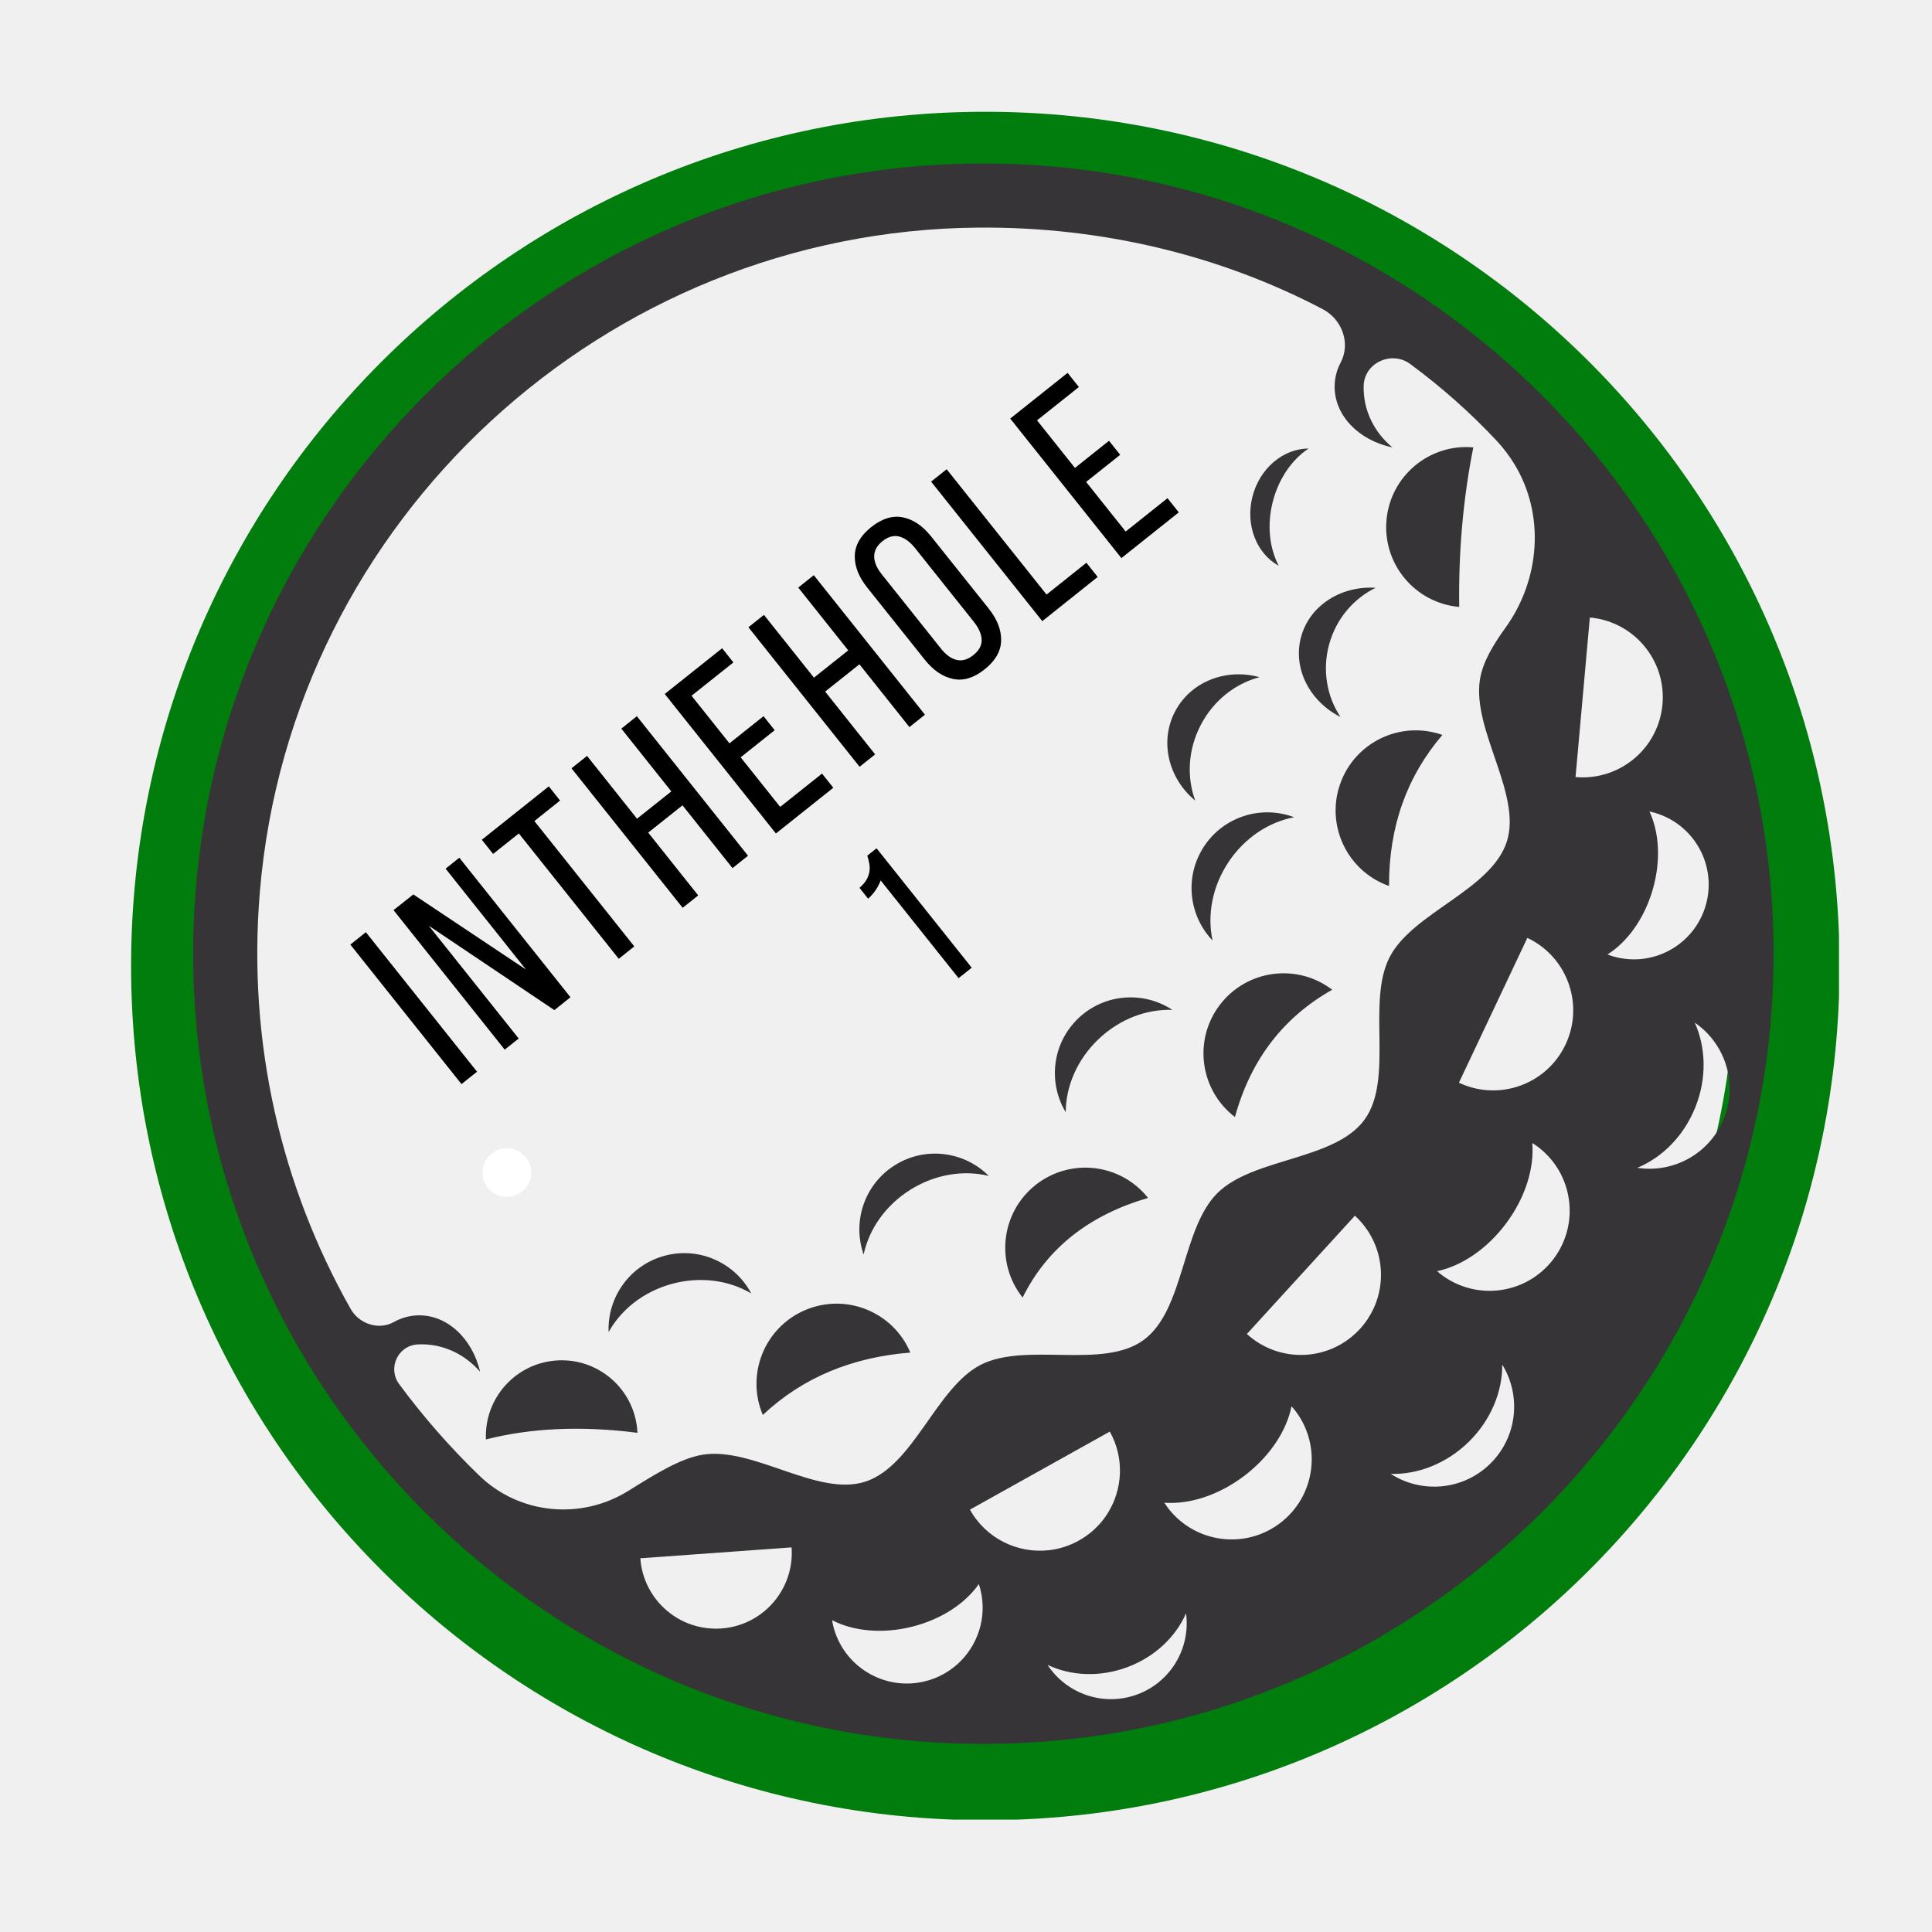
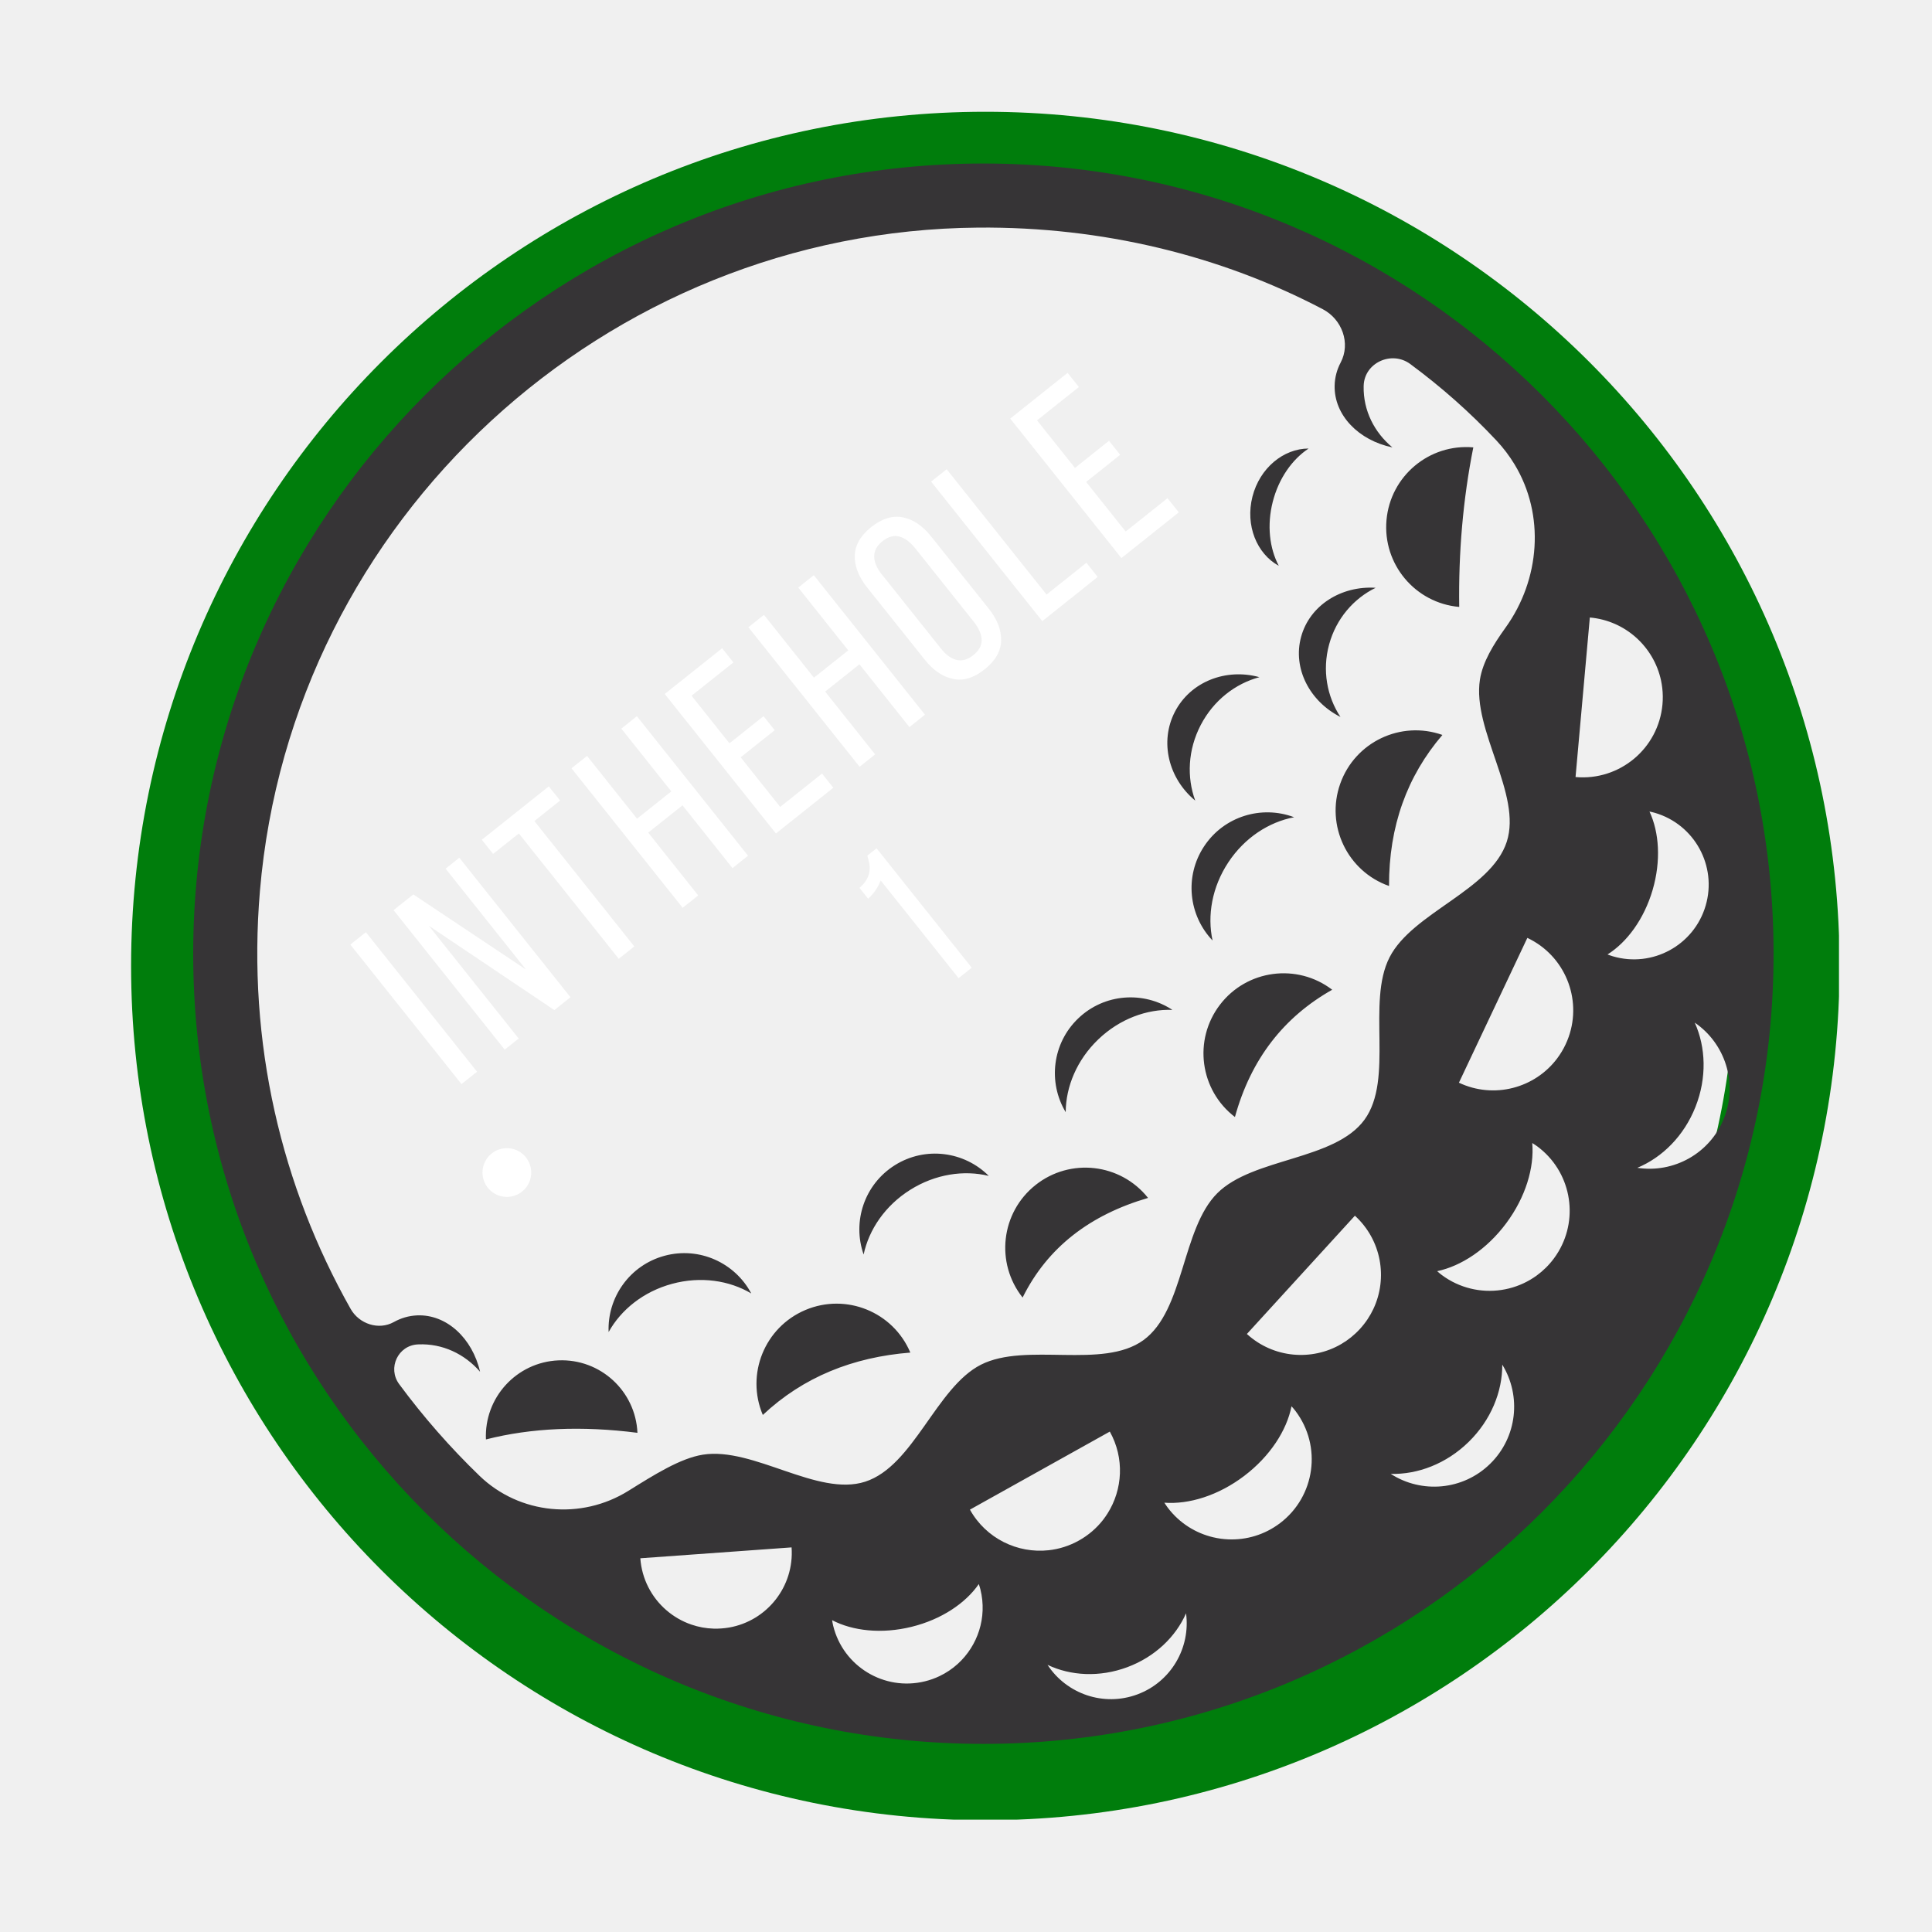
<svg xmlns="http://www.w3.org/2000/svg" width="500" zoomAndPan="magnify" viewBox="0 0 375 375" height="500" preserveAspectRatio="xMidYMid meet" version="1.0">
  <defs>
    <g />
    <clipPath id="944d2d5f1a">
      <path d="M 93.652 222.859 L 103.113 222.859 L 103.113 232.32 L 93.652 232.32 Z M 93.652 222.859 " clip-rule="nonzero" />
    </clipPath>
    <clipPath id="070b23e5dc">
      <path d="M 98.383 222.859 C 95.77 222.859 93.652 224.977 93.652 227.59 C 93.652 230.203 95.77 232.32 98.383 232.32 C 100.996 232.32 103.113 230.203 103.113 227.59 C 103.113 224.977 100.996 222.859 98.383 222.859 Z M 98.383 222.859 " clip-rule="nonzero" />
    </clipPath>
    <clipPath id="ceffb2702b">
      <path d="M 0.652 0.859 L 10.113 0.859 L 10.113 10.32 L 0.652 10.32 Z M 0.652 0.859 " clip-rule="nonzero" />
    </clipPath>
    <clipPath id="c641e66a67">
      <path d="M 5.383 0.859 C 2.77 0.859 0.652 2.977 0.652 5.59 C 0.652 8.203 2.77 10.32 5.383 10.32 C 7.996 10.32 10.113 8.203 10.113 5.59 C 10.113 2.977 7.996 0.859 5.383 0.859 Z M 5.383 0.859 " clip-rule="nonzero" />
    </clipPath>
    <clipPath id="fac10882a7">
      <rect x="0" width="11" y="0" height="11" />
    </clipPath>
    <clipPath id="41e7fd24a8">
      <path d="M 25.445 21.695 L 356.945 21.695 L 356.945 353.195 L 25.445 353.195 Z M 25.445 21.695 " clip-rule="nonzero" />
    </clipPath>
    <clipPath id="4664af7d76">
      <path d="M 191.246 21.695 C 99.676 21.695 25.445 95.926 25.445 187.496 C 25.445 279.066 99.676 353.301 191.246 353.301 C 282.816 353.301 357.051 279.066 357.051 187.496 C 357.051 95.926 282.816 21.695 191.246 21.695 Z M 191.246 21.695 " clip-rule="nonzero" />
    </clipPath>
    <clipPath id="d296dea76a">
      <path d="M 37.5 31.738 L 344.25 31.738 L 344.25 338.488 L 37.5 338.488 Z M 37.5 31.738 " clip-rule="nonzero" />
    </clipPath>
    <clipPath id="ec5062675e">
      <rect x="0" width="177" y="0" height="155" />
    </clipPath>
    <clipPath id="61b295210e">
      <rect x="0" width="41" y="0" height="45" />
    </clipPath>
  </defs>
  <g clip-path="url(#944d2d5f1a)">
    <g clip-path="url(#070b23e5dc)">
      <g transform="matrix(1, 0, 0, 1, 93, 222)">
        <g clip-path="url(#fac10882a7)">
          <g clip-path="url(#ceffb2702b)">
            <g clip-path="url(#c641e66a67)">
              <path fill="#ffffff" d="M 0.652 0.859 L 10.113 0.859 L 10.113 10.32 L 0.652 10.32 Z M 0.652 0.859 " fill-opacity="1" fill-rule="nonzero" />
            </g>
          </g>
        </g>
      </g>
    </g>
  </g>
  <g clip-path="url(#41e7fd24a8)">
    <g clip-path="url(#4664af7d76)">
      <path stroke-linecap="butt" transform="matrix(0.75, 0, 0, 0.75, 25.44483, 21.69482)" fill="none" stroke-linejoin="miter" d="M 221.068 0.001 C 98.975 0.001 0.001 98.975 0.001 221.068 C 0.001 343.162 98.975 442.141 221.068 442.141 C 343.162 442.141 442.141 343.162 442.141 221.068 C 442.141 98.975 343.162 0.001 221.068 0.001 Z M 221.068 0.001 " stroke="#007d0c" stroke-width="54" stroke-opacity="1" stroke-miterlimit="4" />
    </g>
  </g>
  <g clip-path="url(#d296dea76a)">
    <path fill="#363436" d="M 37.5 185.113 C 37.5 269.684 106.305 338.488 190.875 338.488 C 275.445 338.488 344.25 269.684 344.25 185.113 C 344.25 100.543 275.445 31.738 190.875 31.738 C 106.305 31.738 37.5 100.543 37.5 185.113 Z M 220.762 328.883 C 214.195 331.324 207.004 328.773 203.328 323.148 C 207.801 325.277 213.41 325.605 218.797 323.602 C 224.188 321.598 228.219 317.684 230.211 313.145 C 231.105 319.809 227.328 326.441 220.762 328.883 Z M 190.305 308.535 C 191.641 313.961 189.777 319.426 185.918 322.945 C 184.867 323.902 183.664 324.715 182.34 325.344 C 181.457 325.766 180.516 326.102 179.531 326.344 C 171.637 328.285 163.664 323.461 161.723 315.57 C 161.633 315.203 161.57 314.836 161.512 314.473 C 165.523 316.574 171.129 317.191 176.93 315.766 C 182.727 314.34 187.406 311.191 189.984 307.465 C 190.102 307.816 190.215 308.168 190.309 308.535 Z M 141.52 315.902 C 141.027 315.984 140.531 316.047 140.023 316.082 C 139.516 316.121 139.012 316.129 138.516 316.117 C 137.023 316.074 135.582 315.805 134.227 315.34 C 133.773 315.188 133.328 315.012 132.898 314.816 C 132.031 314.422 131.211 313.949 130.441 313.402 C 130.059 313.129 129.688 312.84 129.332 312.531 C 126.484 310.066 124.578 306.512 124.285 302.461 L 153.645 300.348 C 154.191 307.949 148.867 314.617 141.52 315.902 Z M 203.531 300.902 C 197.512 301.559 191.398 298.641 188.262 293.02 L 215.414 277.871 C 218.289 283.027 217.918 289.113 214.969 293.773 C 214.699 294.195 214.41 294.609 214.102 295.008 C 212.859 296.598 211.285 297.977 209.41 299.02 C 207.535 300.066 205.539 300.684 203.531 300.902 Z M 248.449 295.645 C 245.457 297.914 241.906 298.934 238.426 298.789 C 237.43 298.75 236.441 298.613 235.473 298.383 C 232.082 297.582 228.938 295.645 226.668 292.648 C 226.43 292.332 226.215 292.004 226.004 291.672 C 230.773 292.035 236.473 290.285 241.496 286.477 C 246.523 282.664 249.746 277.652 250.684 272.957 C 250.945 273.25 251.203 273.543 251.445 273.863 C 256.633 280.703 255.293 290.457 248.449 295.645 Z M 289.234 284.125 C 283.949 289.305 275.914 289.93 269.945 286.082 C 275.18 286.215 280.73 284.121 285.07 279.871 C 289.41 275.621 291.617 270.109 291.59 264.875 C 295.316 270.922 294.523 278.945 289.234 284.125 Z M 263.98 257.93 C 262.895 259.117 261.668 260.102 260.348 260.871 C 254.629 264.219 247.172 263.629 242.02 258.926 L 262.984 235.969 C 268.137 240.672 269.395 248.043 266.582 254.043 C 265.934 255.43 265.066 256.738 263.98 257.93 Z M 302.492 242.945 C 302.227 243.395 301.93 243.836 301.609 244.27 C 300.652 245.562 299.527 246.66 298.293 247.562 C 295 249.969 290.898 250.961 286.93 250.395 C 286.434 250.324 285.938 250.23 285.445 250.109 C 283.484 249.633 281.582 248.766 279.859 247.484 C 279.539 247.246 279.242 246.988 278.949 246.734 C 283.629 245.746 288.613 242.473 292.371 237.41 C 296.133 232.344 297.82 226.629 297.41 221.863 C 297.742 222.07 298.074 222.281 298.395 222.516 C 304.859 227.316 306.527 236.176 302.492 242.945 Z M 334.633 217.031 C 331.91 223.914 324.824 227.758 317.805 226.672 C 322.641 224.66 326.859 220.492 329.094 214.84 C 331.328 209.191 331.102 203.262 328.949 198.492 C 334.812 202.496 337.352 210.148 334.633 217.031 Z M 304.477 201.266 C 304.301 201.762 304.102 202.254 303.871 202.738 C 303.414 203.711 302.867 204.609 302.246 205.438 C 297.91 211.223 289.969 213.363 283.176 210.152 L 296.457 182.043 C 303.734 185.48 307.105 193.84 304.477 201.266 Z M 321.234 157.777 C 328.922 160.035 333.324 168.098 331.066 175.785 C 328.812 183.477 320.746 187.879 313.059 185.621 C 312.703 185.516 312.359 185.387 312.02 185.258 C 315.801 182.879 319.105 178.41 320.766 172.762 C 322.422 167.113 322.059 161.566 320.164 157.52 C 320.52 157.598 320.879 157.672 321.234 157.777 Z M 322.402 132.059 C 322.508 132.559 322.59 133.066 322.648 133.578 C 322.766 134.605 322.781 135.656 322.684 136.727 C 322.492 138.867 321.875 140.863 320.926 142.645 C 319.977 144.43 318.695 145.996 317.168 147.27 C 314.113 149.82 310.086 151.207 305.812 150.824 L 308.586 119.855 C 315.535 120.477 321.008 125.582 322.402 132.059 Z M 260.223 70.367 C 259.496 71.746 259.082 73.262 259.051 74.863 C 258.934 80.602 263.734 85.488 270.266 86.84 C 266.766 83.941 264.59 79.688 264.684 74.977 C 264.684 74.945 264.684 74.914 264.688 74.883 C 264.805 70.406 270.121 67.992 273.723 70.652 C 279.734 75.09 285.34 80.039 290.445 85.488 C 291.844 86.977 293.008 88.543 293.977 90.141 C 299.926 99.953 298.926 112.504 292.227 121.824 C 289.836 125.148 287.797 128.484 287.254 131.91 C 285.719 141.719 295.461 154.176 292.457 163.398 C 289.387 172.812 274.152 177.125 269.715 185.809 C 265.219 194.578 270.605 209.441 264.844 217.34 C 259.039 225.277 243.223 224.68 236.277 231.602 C 229.336 238.527 229.895 254.344 221.934 260.125 C 214.016 265.867 199.172 260.438 190.383 264.895 C 181.695 269.332 177.344 284.547 167.934 287.594 C 158.688 290.578 146.27 280.812 136.445 282.348 C 132.047 283.047 127.039 286.215 121.961 289.375 C 112.797 295.082 100.852 293.957 93.078 286.457 C 87.398 280.977 82.176 275.02 77.477 268.656 C 75.18 265.547 77.25 261.129 81.113 260.949 L 81.195 260.945 C 85.898 260.742 90.203 262.82 93.18 266.254 C 91.684 259.754 86.684 255.066 80.949 255.316 C 79.34 255.387 77.82 255.84 76.449 256.605 C 73.496 258.25 69.711 256.984 68.051 254.043 C 54.691 230.379 47.949 202.512 50.453 172.93 C 56.566 100.758 117.484 44.754 189.914 44.176 C 213.938 43.984 236.863 49.578 256.746 60.012 C 260.492 61.977 262.195 66.625 260.223 70.367 Z M 123.727 278.109 C 112.957 276.73 103.148 277.145 94.32 279.395 C 93.965 271.273 100.262 264.402 108.383 264.047 C 116.504 263.691 123.371 269.988 123.727 278.109 Z M 156.324 254.27 C 164.234 250.926 173.355 254.625 176.695 262.535 C 165.586 263.418 155.938 267.246 148.062 274.641 C 144.719 266.734 148.418 257.613 156.324 254.27 Z M 200.996 230.012 C 207.719 224.672 217.496 225.793 222.836 232.516 C 211.598 235.797 203.328 242.09 198.488 251.852 C 193.152 245.129 194.273 235.348 200.996 230.012 Z M 258.578 192.109 C 249.254 197.375 242.824 205.477 239.699 216.812 C 232.879 211.598 231.574 201.844 236.789 195.023 C 242 188.199 251.758 186.898 258.578 192.109 Z M 279.969 142.652 C 273.129 150.633 269.574 160.352 269.609 171.969 C 261.516 169.109 257.273 160.227 260.133 152.133 C 262.992 144.035 271.871 139.793 279.969 142.652 Z M 285.969 86.836 C 283.953 96.965 283.082 107.297 283.234 117.805 C 274.684 117.051 268.363 109.508 269.117 100.953 C 269.871 92.402 277.414 86.082 285.965 86.836 Z M 118.133 258.551 C 117.852 251.836 122.219 245.578 128.984 243.746 C 135.746 241.918 142.672 245.117 145.82 251.059 C 141.562 248.527 136.008 247.684 130.457 249.188 C 124.902 250.688 120.535 254.215 118.133 258.551 Z M 173.684 226.168 C 179.617 222.441 187.176 223.48 191.922 228.242 C 187.105 227.066 181.551 227.883 176.68 230.941 C 171.809 234 168.66 238.652 167.629 243.5 C 165.398 237.156 167.75 229.895 173.684 226.168 Z M 213.176 201.742 C 209.023 205.723 206.879 210.914 206.852 215.871 C 203.387 210.109 204.219 202.523 209.277 197.676 C 214.332 192.828 221.949 192.316 227.559 196.02 C 222.605 195.84 217.328 197.762 213.176 201.742 Z M 238.418 167.379 C 235.246 172.172 234.297 177.711 235.359 182.551 C 230.711 177.691 229.852 170.109 233.719 164.266 C 237.582 158.422 244.898 156.246 251.188 158.625 C 246.316 159.543 241.59 162.578 238.418 167.375 Z M 257.98 125.094 C 256.609 130.121 257.57 135.211 260.18 139.16 C 254.207 136.141 250.871 129.738 252.543 123.613 C 254.211 117.488 260.332 113.664 267.012 114.09 C 262.758 116.168 259.348 120.066 257.98 125.094 Z M 248.211 109.824 C 243.93 107.48 241.684 101.965 243.098 96.406 C 244.512 90.844 249.117 87.07 254 87.059 C 250.816 89.164 248.199 92.844 247.039 97.406 C 245.875 101.973 246.422 106.453 248.211 109.824 Z M 233.059 140.73 C 230.559 145.535 230.336 150.871 231.992 155.395 C 226.82 151.129 225.016 143.98 228.059 138.133 C 231.102 132.281 237.988 129.652 244.453 131.438 C 239.797 132.68 235.555 135.93 233.059 140.73 Z M 233.059 140.73 " fill-opacity="1" fill-rule="nonzero" />
  </g>
  <g transform="matrix(1, 0, 0, 1, 64, 67)">
    <g clip-path="url(#ec5062675e)">
-       <g fill="#000000" fill-opacity="1">
+       <g fill="#ffffff" fill-opacity="1">
        <g transform="translate(24.0307, 144.6574)">
          <g>
            <path d="M -17.016 -30.719 L 4.562 -3.641 L 1.547 -1.234 L -20.031 -28.312 Z M -17.016 -30.719 " />
          </g>
        </g>
      </g>
-       <g fill="#000000" fill-opacity="1">
+       <g fill="#ffffff" fill-opacity="1">
        <g transform="translate(32.46175, 137.9367)">
          <g>
            <path d="M 4.219 -3.359 L 1.5 -1.203 L -20.078 -28.281 L -16.234 -31.328 L 5.625 -16.75 L -9.969 -36.328 L -7.312 -38.453 L 14.266 -11.375 L 11.141 -8.875 L -13.234 -25.25 Z M 4.219 -3.359 " />
          </g>
        </g>
      </g>
-       <g fill="#000000" fill-opacity="1">
+       <g fill="#ffffff" fill-opacity="1">
        <g transform="translate(50.5991, 123.4789)">
          <g>
            <path d="M 5.5 -4.375 L -13.891 -28.703 L -18.891 -24.734 L -21.078 -27.484 L -8.078 -37.844 L -5.891 -35.094 L -10.875 -31.109 L 8.516 -6.781 Z M 5.5 -4.375 " />
          </g>
        </g>
      </g>
-       <g fill="#000000" fill-opacity="1">
+       <g fill="#ffffff" fill-opacity="1">
        <g transform="translate(66.95761, 110.439)">
          <g>
            <path d="M -5.141 -15.828 L 4.562 -3.641 L 1.547 -1.234 L -20.031 -28.312 L -17.016 -30.719 L -7.312 -18.531 L -0.656 -23.828 L -10.359 -36.016 L -7.344 -38.422 L 14.234 -11.344 L 11.219 -8.938 L 1.516 -21.125 Z M -5.141 -15.828 " />
          </g>
        </g>
      </g>
-       <g fill="#000000" fill-opacity="1">
+       <g fill="#ffffff" fill-opacity="1">
        <g transform="translate(85.05628, 96.01197)">
          <g>
            <path d="M -0.859 -24 L 1.312 -21.281 L -5.297 -16.016 L 2.375 -6.391 L 10.5 -12.859 L 12.688 -10.109 L 1.547 -1.234 L -20.031 -28.312 L -8.891 -37.188 L -6.703 -34.438 L -14.828 -27.969 L -7.469 -18.734 Z M -0.859 -24 " />
          </g>
        </g>
      </g>
-       <g fill="#000000" fill-opacity="1">
+       <g fill="#ffffff" fill-opacity="1">
        <g transform="translate(101.2988, 83.06457)">
          <g>
            <path d="M -5.141 -15.828 L 4.562 -3.641 L 1.547 -1.234 L -20.031 -28.312 L -17.016 -30.719 L -7.312 -18.531 L -0.656 -23.828 L -10.359 -36.016 L -7.344 -38.422 L 14.234 -11.344 L 11.219 -8.938 L 1.516 -21.125 Z M -5.141 -15.828 " />
          </g>
        </g>
      </g>
-       <g fill="#000000" fill-opacity="1">
+       <g fill="#ffffff" fill-opacity="1">
        <g transform="translate(119.3974, 68.63756)">
          <g>
            <path d="M -15.062 -21.578 C -16.727 -23.672 -17.535 -25.734 -17.484 -27.766 C -17.441 -29.805 -16.379 -31.66 -14.297 -33.328 C -12.203 -34.992 -10.148 -35.625 -8.141 -35.219 C -6.141 -34.82 -4.305 -33.578 -2.641 -31.484 L 8.531 -17.484 C 10.164 -15.43 10.961 -13.375 10.922 -11.312 C 10.879 -9.25 9.812 -7.383 7.719 -5.719 C 5.633 -4.051 3.586 -3.43 1.578 -3.859 C -0.43 -4.285 -2.254 -5.523 -3.891 -7.578 Z M -0.797 -9.797 C 0.18 -8.555 1.207 -7.805 2.281 -7.547 C 3.352 -7.297 4.43 -7.602 5.516 -8.469 C 6.617 -9.344 7.16 -10.328 7.141 -11.422 C 7.117 -12.516 6.617 -13.68 5.641 -14.922 L -5.781 -29.25 C -6.77 -30.477 -7.797 -31.227 -8.859 -31.5 C -9.922 -31.77 -11.004 -31.469 -12.109 -30.594 C -13.191 -29.727 -13.727 -28.738 -13.719 -27.625 C -13.707 -26.52 -13.207 -25.352 -12.219 -24.125 Z M -0.797 -9.797 " />
          </g>
        </g>
      </g>
-       <g fill="#000000" fill-opacity="1">
+       <g fill="#ffffff" fill-opacity="1">
        <g transform="translate(136.7614, 54.79623)">
          <g>
            <path d="M 1.547 -1.234 L -20.031 -28.312 L -17.016 -30.719 L 2.375 -6.391 L 10.109 -12.562 L 12.297 -9.812 Z M 1.547 -1.234 " />
          </g>
        </g>
      </g>
-       <g fill="#000000" fill-opacity="1">
+       <g fill="#ffffff" fill-opacity="1">
        <g transform="translate(152.1144, 42.55783)">
          <g>
            <path d="M -0.859 -24 L 1.312 -21.281 L -5.297 -16.016 L 2.375 -6.391 L 10.5 -12.859 L 12.688 -10.109 L 1.547 -1.234 L -20.031 -28.312 L -8.891 -37.188 L -6.703 -34.438 L -14.828 -27.969 L -7.469 -18.734 Z M -0.859 -24 " />
          </g>
        </g>
      </g>
    </g>
  </g>
  <g transform="matrix(1, 0, 0, 1, 159, 159)">
    <g clip-path="url(#61b295210e)">
-       <g fill="#000000" fill-opacity="1">
+       <g fill="#ffffff" fill-opacity="1">
        <g transform="translate(20.99957, 35.68763)">
          <g>
            <path d="M -9.062 -23.797 C -9.281 -23.191 -9.594 -22.582 -10 -21.969 C -10.406 -21.363 -10.906 -20.789 -11.5 -20.25 L -13.172 -22.359 C -12.566 -22.891 -12.113 -23.414 -11.812 -23.938 C -11.52 -24.457 -11.332 -24.973 -11.25 -25.484 C -11.164 -26.004 -11.172 -26.523 -11.266 -27.047 C -11.367 -27.566 -11.5 -28.086 -11.656 -28.609 L -9.859 -30.031 L 8.609 -6.859 L 6.062 -4.828 Z M -9.062 -23.797 " />
          </g>
        </g>
      </g>
    </g>
  </g>
</svg>
